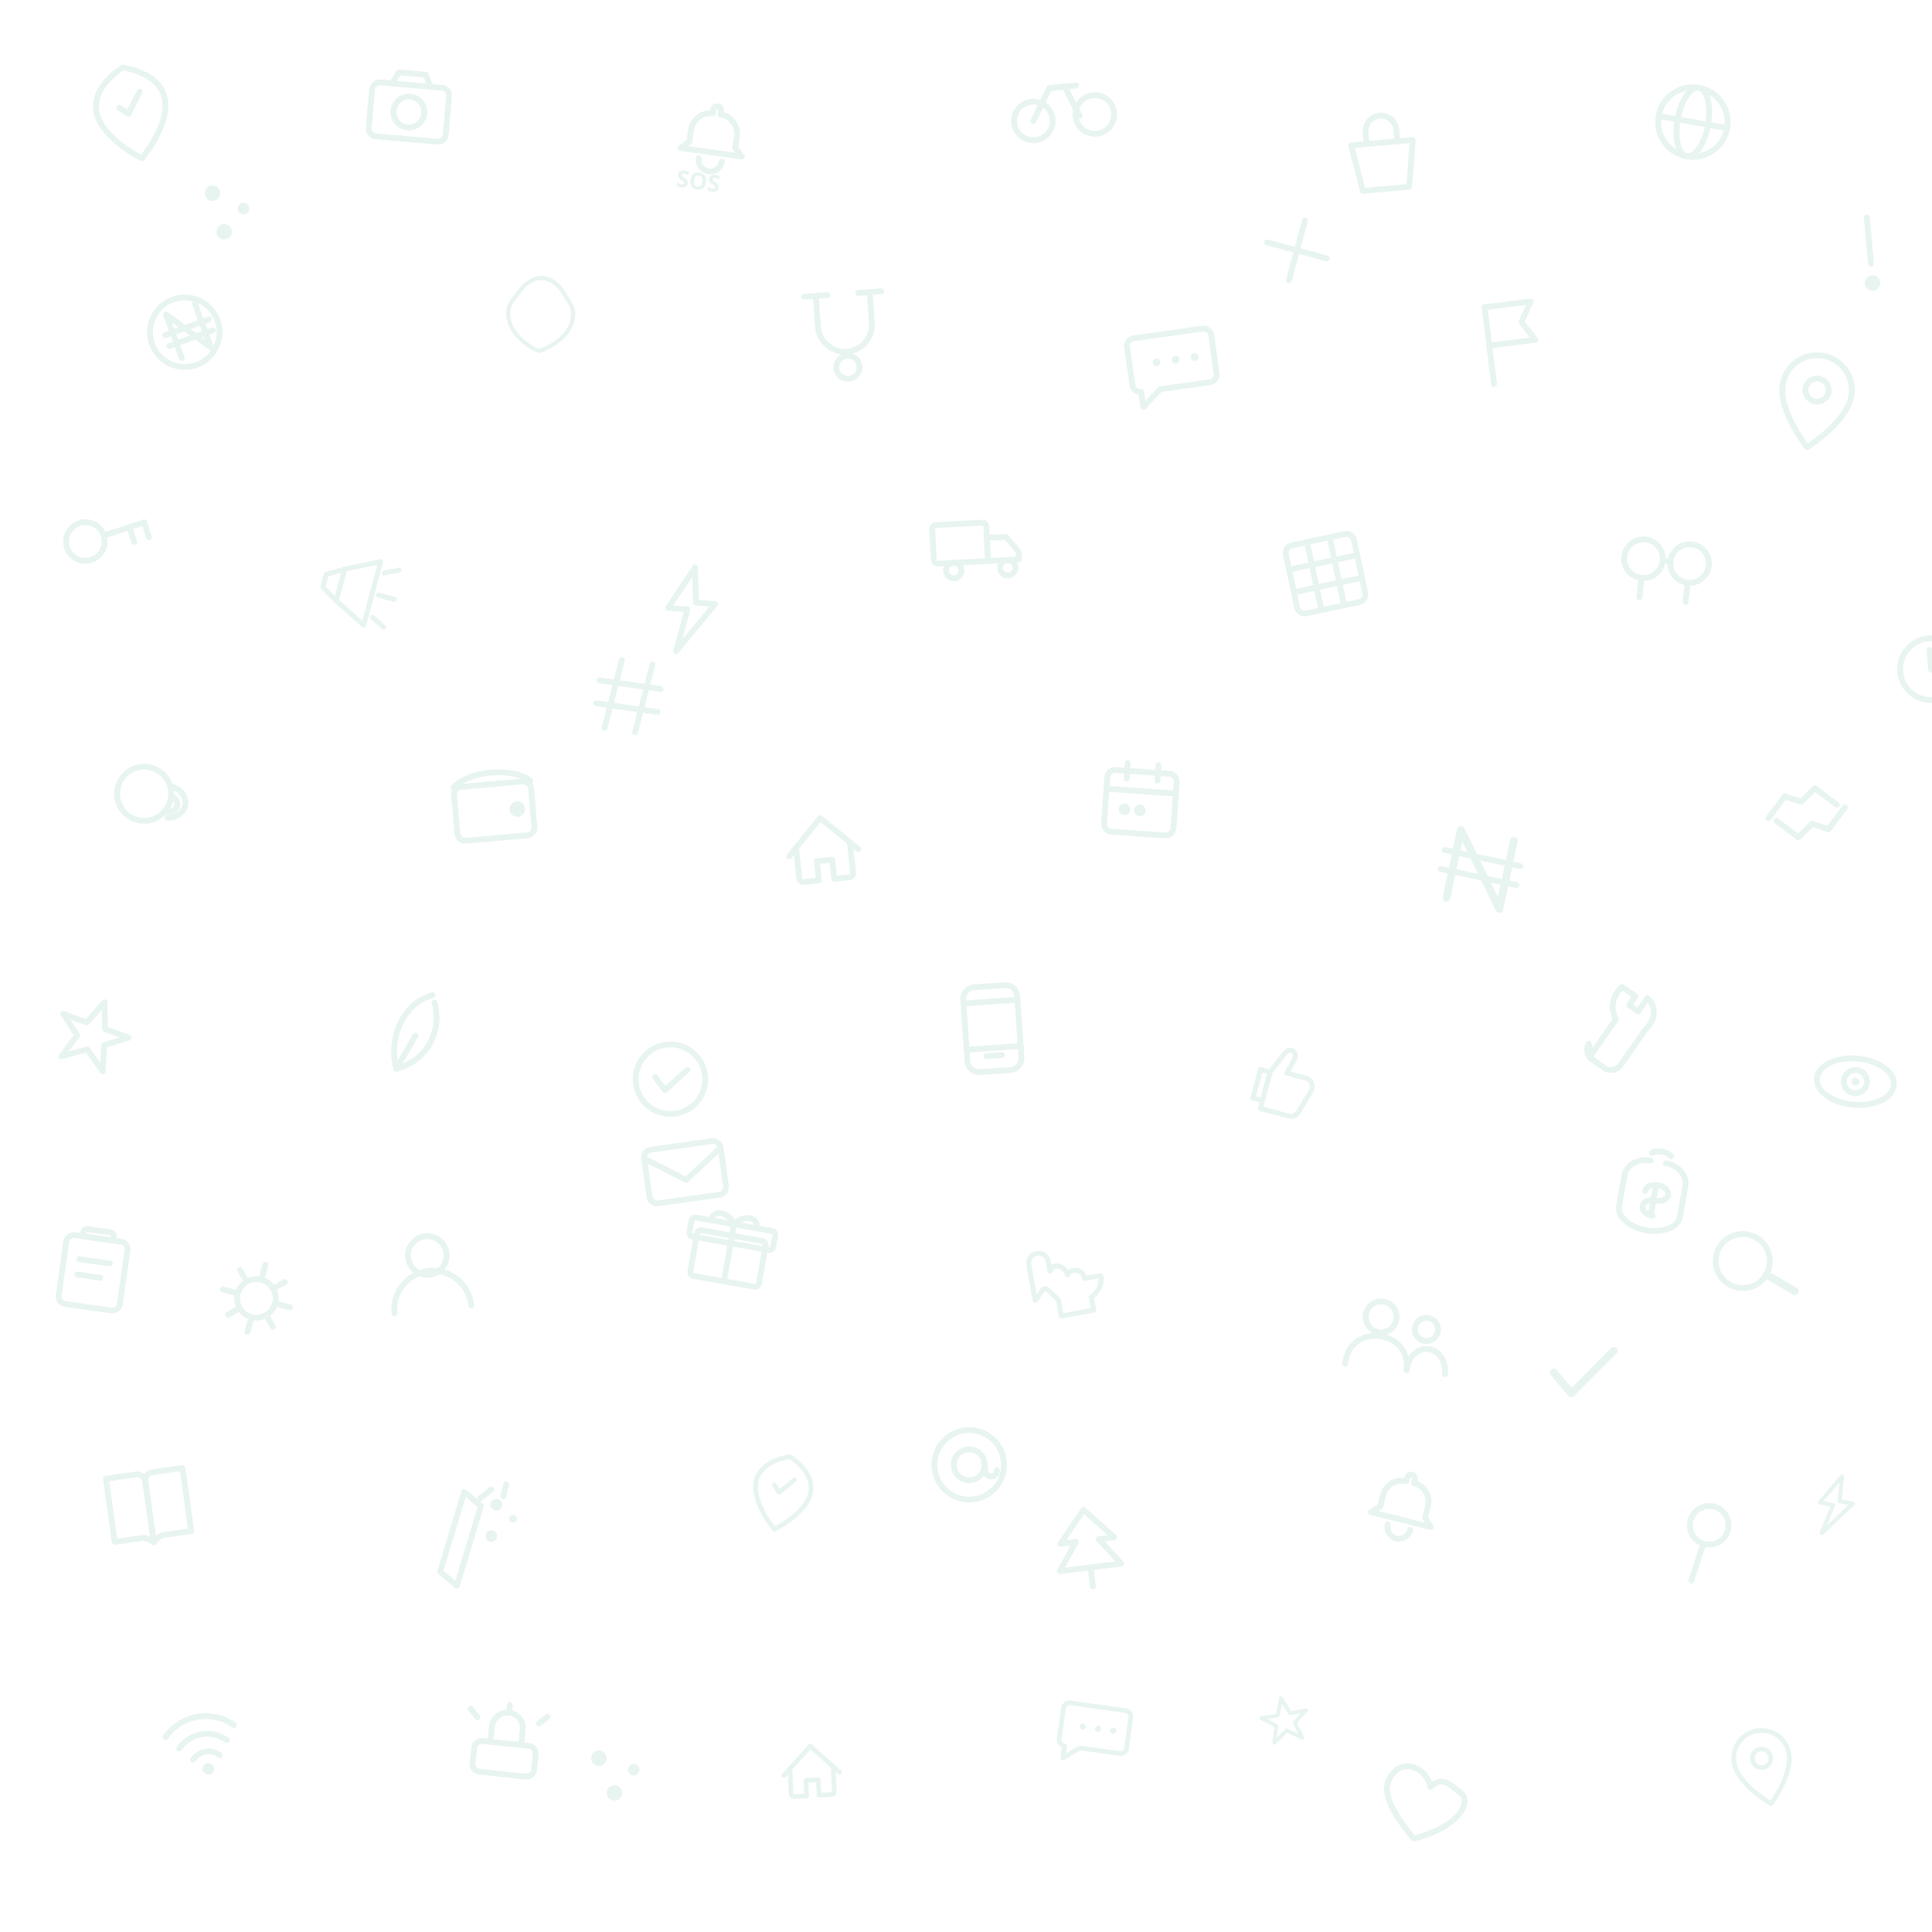
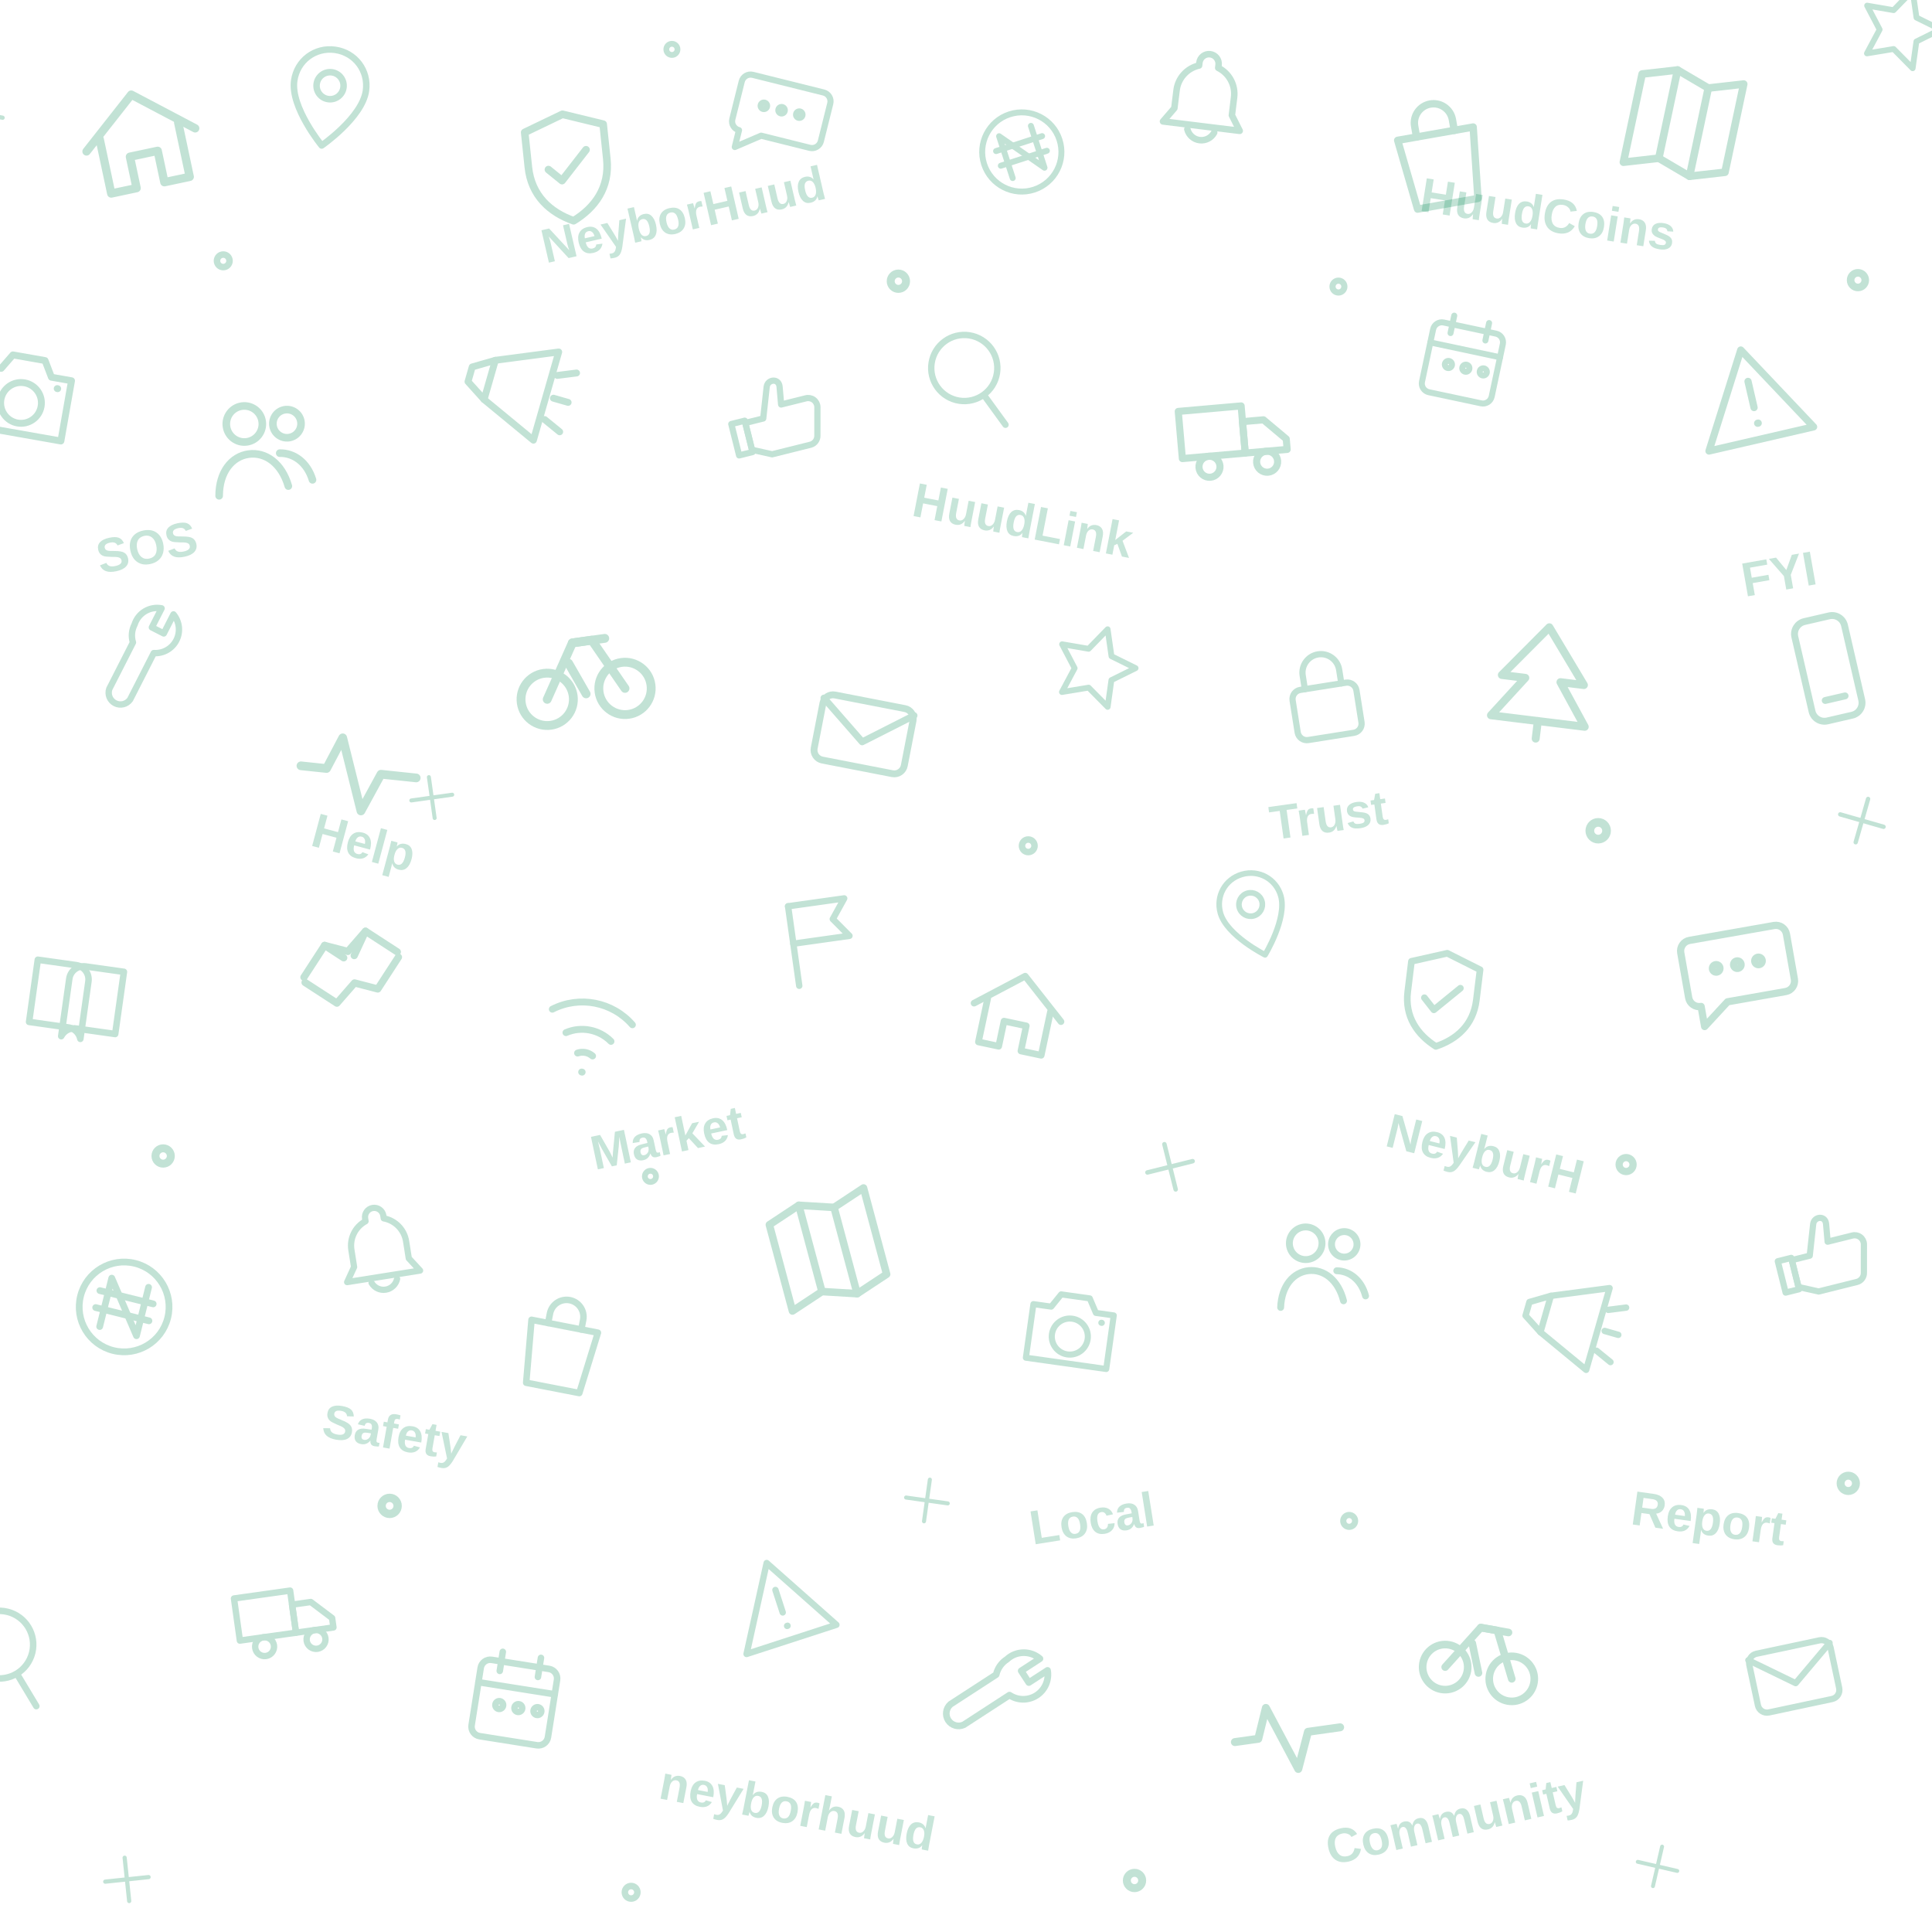
- <svg xmlns="http://www.w3.org/2000/svg" width="500" height="500" viewBox="0 0 500 500">
-   <g fill="none" stroke="#008751" stroke-width="1.5" stroke-linecap="round" stroke-linejoin="round" opacity="0.09">
-     <g transform="translate(20,20) rotate(-12)">
-       <path d="M12 0C12 0 3 3 3 10c0 7 9 14 9 14s9-7 9-14C21 3 12 0 12 0z" />
-       <path d="M9 10l2 2 4-5" />
-     </g>
-     <g transform="translate(95,15) rotate(5)">
-       <rect x="2" y="6" width="20" height="14" rx="2" />
-       <circle cx="12" cy="13" r="4" />
-       <path d="M7 6l1.5-3h7L17 6" />
-     </g>
-     <g transform="translate(175,25) rotate(8)">
-       <path d="M10 2a1 1 0 1 1 2 0v1a5 5 0 0 1 5 5v3l2 2H3l2-2V8a5 5 0 0 1 5-5V2z" />
-       <path d="M8 15a3 3 0 0 0 6 0" />
-       <text x="3" y="23" font-size="6" fill="#008751" stroke="none" font-weight="bold" font-family="sans-serif">SOS</text>
-     </g>
-     <g transform="translate(260,18) rotate(-6)">
-       <circle cx="6" cy="14" r="5" />
-       <circle cx="22" cy="14" r="5" />
-       <path d="M6 14l5-8h4l3 8" />
-       <line x1="11" y1="6" x2="18" y2="6" />
-     </g>
-     <g transform="translate(345,30) rotate(-5)">
-       <path d="M4 8h16l-2 12H6L4 8z" />
-       <path d="M8 8V5a4 4 0 0 1 8 0v3" />
-     </g>
-     <g transform="translate(430,20) rotate(10)">
-       <circle cx="10" cy="10" r="9" />
-       <ellipse cx="10" cy="10" rx="4" ry="9" />
-       <line x1="1" y1="10" x2="19" y2="10" />
-     </g>
-     <g transform="translate(35,80) rotate(-20)">
-       <circle cx="10" cy="10" r="9" />
-       <path d="M7 16V4l8 12V4" stroke-width="1.5" />
-       <line x1="5" y1="9" x2="17" y2="9" />
-       <line x1="5" y1="12" x2="17" y2="12" />
-     </g>
-     <g transform="translate(130,70) rotate(3) scale(0.7)">
-       <path d="M15 2c3 0 6 2 8 5s4 5 4 8c0 4-2 7-4 9s-5 4-8 5c-3-1-6-3-8-5s-4-5-4-9c0-3 2-5 4-8s5-5 8-5z" />
-     </g>
-     <g transform="translate(205,75) rotate(-4)">
-       <path d="M6 2v8c0 4 3.5 7 7 7s7-3 7-7V2" />
-       <circle cx="13" cy="21" r="3" />
-       <line x1="3" y1="2" x2="9" y2="2" />
-       <line x1="17" y1="2" x2="23" y2="2" />
-     </g>
-     <g transform="translate(290,85) rotate(-8)">
-       <path d="M3 3h18a2 2 0 0 1 2 2v10a2 2 0 0 1-2 2H8l-5 4v-4a2 2 0 0 1-2-2V5a2 2 0 0 1 2-2z" />
-       <circle cx="8" cy="10" r="1" fill="#008751" stroke="none" />
-       <circle cx="13" cy="10" r="1" fill="#008751" stroke="none" />
-       <circle cx="18" cy="10" r="1" fill="#008751" stroke="none" />
-     </g>
-     <g transform="translate(380,78) rotate(-7)">
-       <line x1="4" y1="2" x2="4" y2="22" />
-       <path d="M4 2h12l-3 5 3 5H4" />
-     </g>
-     <g transform="translate(460,90) rotate(10)">
-       <path d="M12 0C7 0 3 4 3 9c0 7 9 15 9 15s9-8 9-15c0-5-4-9-9-9z" />
-       <circle cx="12" cy="9" r="3" />
-     </g>
-     <g transform="translate(12,135) rotate(-18)">
-       <circle cx="8" cy="8" r="5" />
-       <line x1="13" y1="8" x2="24" y2="8" />
-       <line x1="20" y1="8" x2="20" y2="12" />
-       <line x1="24" y1="8" x2="24" y2="12" />
-     </g>
-     <g transform="translate(85,140) rotate(15) scale(0.85)">
-       <path d="M2 10l5-3v10l-5-3V10z" />
-       <path d="M7 7l10-5v20L7 17" />
-       <line x1="19" y1="5" x2="23" y2="3" />
-       <line x1="19" y1="12" x2="24" y2="12" />
-       <line x1="19" y1="19" x2="23" y2="21" />
-     </g>
-     <g transform="translate(170,145) rotate(5)">
-       <path d="M10 1L4 12h5l-2 11 9-13h-5z" />
-     </g>
-     <g transform="translate(240,132) rotate(-3)">
-       <rect x="1" y="4" width="14" height="10" rx="1" />
-       <path d="M15 8h5l3 4v2h-8z" />
-       <circle cx="6" cy="16" r="2" />
-       <circle cx="20" cy="16" r="2" />
-     </g>
-     <g transform="translate(330,140) rotate(-12)">
-       <rect x="2" y="2" width="18" height="18" rx="2" />
-       <line x1="8" y1="2" x2="8" y2="20" />
-       <line x1="14" y1="2" x2="14" y2="20" />
-       <line x1="2" y1="8" x2="20" y2="8" />
-       <line x1="2" y1="14" x2="20" y2="14" />
-     </g>
-     <g transform="translate(420,138) rotate(6)">
-       <circle cx="6" cy="6" r="5" />
-       <circle cx="18" cy="6" r="5" />
-       <line x1="11" y1="6" x2="13" y2="6" />
-       <line x1="6" y1="11" x2="6" y2="16" />
-       <line x1="18" y1="11" x2="18" y2="16" />
-     </g>
-     <g transform="translate(30,195) rotate(10)">
-       <circle cx="9" cy="9" r="7" />
-       <path d="M16 6c2 0 4 2 4 4s-2 4-4 4" />
-       <path d="M16 8.5c1 0 2 1 2 2s-1 2-2 2" />
-     </g>
-     <g transform="translate(115,200) rotate(-5)">
-       <rect x="2" y="4" width="20" height="14" rx="2" />
-       <path d="M2 4c0 0 3-3 10-3s10 3 10 3" />
-       <circle cx="18" cy="11" r="2" fill="#008751" stroke="none" />
-     </g>
-     <g transform="translate(200,210) rotate(-6)">
-       <path d="M3 12l9-9 9 9" />
-       <path d="M5 10v8a1 1 0 0 0 1 1h4v-5h4v5h4a1 1 0 0 0 1-1v-8" />
-     </g>
-     <g transform="translate(285,195) rotate(4)">
-       <rect x="2" y="4" width="18" height="16" rx="2" />
-       <line x1="2" y1="9" x2="20" y2="9" />
-       <line x1="7" y1="2" x2="7" y2="6" />
-       <line x1="15" y1="2" x2="15" y2="6" />
-       <circle cx="7" cy="14" r="1.5" fill="#008751" stroke="none" />
-       <circle cx="11" cy="14" r="1.5" fill="#008751" stroke="none" />
-     </g>
-     <g transform="translate(375,210) rotate(12)">
-       <path d="M4 22V4l14 18V4" stroke-width="2" />
-       <line x1="1" y1="10" x2="21" y2="10" />
-       <line x1="1" y1="15" x2="21" y2="15" />
-     </g>
-     <g transform="translate(455,200) rotate(-8)">
-       <path d="M1 12l5-5 4 2 4-3 5 5" />
-       <path d="M21 12l-5 5-4-2-4 3-5-5" />
-     </g>
-     <g transform="translate(18,255) rotate(20)">
-       <path d="M10 1l2.5 6.5H19l-5.3 4 2 6.5L10 14l-5.7 4 2-6.5L1 7.5h6.5z" />
-     </g>
-     <g transform="translate(95,260) rotate(-15)">
-       <path d="M17 2C9 2 3 10 3 18" />
-       <path d="M3 18c8 0 14-6 14-14" />
-       <line x1="3" y1="18" x2="10" y2="11" />
-     </g>
-     <g transform="translate(165,268) rotate(8)">
-       <circle cx="10" cy="10" r="9" />
-       <path d="M6 10l3 3 5-6" />
-     </g>
-     <g transform="translate(245,255) rotate(-4)">
-       <rect x="4" y="1" width="14" height="22" rx="3" />
-       <line x1="9" y1="19" x2="13" y2="19" />
-       <line x1="4" y1="5" x2="18" y2="5" />
-       <line x1="4" y1="17" x2="18" y2="17" />
-     </g>
-     <g transform="translate(325,265) rotate(15) scale(0.85)">
-       <path d="M5 13h3v9H5z" />
-       <path d="M8 13l3-7c1-2 4-1 3 2l-1 4h6c2 0 3 2 2.5 3.5l-2 7c-.3 1-1.2 2-2.5 2H8V13z" />
-     </g>
-     <g transform="translate(405,258) rotate(-10)">
-       <path d="M4 16l8-8c-1-3 0-6 3-8l3 3-2 2 2 2 3-3c2 3 1 6-2 8L11 20c-1 1-3 1-4 0l-3-3c-1-1-1-3 0-4z" />
-     </g>
-     <g transform="translate(470,270) rotate(5)">
-       <ellipse cx="11" cy="9" rx="10" ry="6" />
-       <circle cx="11" cy="9" r="3" />
-       <circle cx="11" cy="9" r="1" fill="#008751" stroke="none" />
-     </g>
-     <g transform="translate(15,315) rotate(8)">
-       <rect x="3" y="4" width="16" height="18" rx="2" />
-       <path d="M8 2h6a1 1 0 0 1 1 1v1H7V3a1 1 0 0 1 1-1z" />
-       <line x1="7" y1="10" x2="15" y2="10" />
-       <line x1="7" y1="14" x2="13" y2="14" />
-     </g>
-     <g transform="translate(100,320) rotate(-6)">
-       <circle cx="10" cy="6" r="5" />
-       <path d="M0 20c0-5.5 4.5-10 10-10s10 4.5 10 10" />
-     </g>
-     <g transform="translate(180,310) rotate(10)">
-       <rect x="2" y="8" width="18" height="12" rx="1" />
-       <rect x="0" y="5" width="22" height="5" rx="1" />
-       <line x1="11" y1="5" x2="11" y2="20" />
-       <path d="M11 5c-2-3-6-3-6 0" />
-       <path d="M11 5c2-3 6-3 6 0" />
-     </g>
-     <g transform="translate(265,325) rotate(-10) scale(0.85)">
-       <path d="M17 10c0-2-1.5-3-3-3s-2 1-2 1s0-2-2-3-3 1-3 1V3c0-1.5-1-3-3-3S1 1.5 1 3v11l3-3h1l3 4v5h10v-4c2-1 4-3 4-6z" />
-     </g>
-     <g transform="translate(350,335) rotate(6)">
-       <circle cx="8" cy="5" r="4" />
-       <path d="M0 18c0-5 3.5-8 8-8s8 3 8 8" />
-       <circle cx="20" cy="7" r="3" />
-       <path d="M16 18c0-3 2-6 5-6s5 3 5 6" />
-     </g>
-     <g transform="translate(440,320) rotate(-15)">
-       <circle cx="9" cy="9" r="7" />
-       <line x1="14" y1="14" x2="20" y2="20" stroke-width="2" />
-     </g>
-     <g transform="translate(25,380) rotate(-8)">
-       <path d="M2 3h8c1 0 2 1 2 2v16c-1-1-2-1.5-3-1.5H2V3z" />
-       <path d="M22 3h-8c-1 0-2 1-2 2v16c1-1 2-1.5 3-1.5H22V3z" />
-     </g>
-     <g transform="translate(110,385) rotate(-5)">
-       <path d="M2 22L10 2l4 4-8 20z" />
-       <circle cx="18" cy="6" r="1.5" fill="#008751" stroke="none" />
-       <circle cx="22" cy="10" r="1" fill="#008751" stroke="none" />
-       <circle cx="16" cy="14" r="1.5" fill="#008751" stroke="none" />
-       <line x1="14" y1="4" x2="17" y2="2" />
-       <line x1="20" y1="4" x2="21" y2="1" />
-     </g>
-     <g transform="translate(195,375) rotate(12) scale(0.8)">
-       <path d="M12 0C12 0 3 3 3 10c0 7 9 14 9 14s9-7 9-14C21 3 12 0 12 0z" />
-       <path d="M9 10l2 2 4-5" />
-     </g>
-     <g transform="translate(270,388) rotate(-7)">
-       <path d="M10 4l-7 8h4l-5 7h16l-5-7h4z" />
-       <line x1="10" y1="19" x2="10" y2="24" />
-     </g>
-     <g transform="translate(355,378) rotate(14)">
-       <path d="M10 2a1 1 0 1 1 2 0v1a5 5 0 0 1 5 5v3l2 2H3l2-2V8a5 5 0 0 1 5-5V2z" />
-       <path d="M8 15a3 3 0 0 0 6 0" />
-     </g>
-     <g transform="translate(435,385) rotate(18)">
-       <circle cx="10" cy="7" r="5" />
-       <line x1="10" y1="12" x2="10" y2="22" />
-     </g>
-     <g transform="translate(40,445) rotate(-10)">
-       <path d="M2 5c5-5 13-5 18 0" />
-       <path d="M5 8.5c3.5-3.5 9-3.5 12.5 0" />
-       <path d="M8 12c2-2 5-2 7 0" />
-       <circle cx="11.5" cy="15" r="1.5" fill="#008751" stroke="none" />
-     </g>
-     <g transform="translate(120,440) rotate(6)">
-       <rect x="4" y="10" width="16" height="8" rx="2" />
-       <path d="M8 10V6a4 4 0 0 1 8 0v4" />
-       <line x1="12" y1="2" x2="12" y2="0" />
-       <line x1="4" y1="4" x2="2" y2="2" />
-       <line x1="20" y1="4" x2="22" y2="2" />
-     </g>
-     <g transform="translate(200,450) rotate(-3) scale(0.8)">
-       <path d="M3 12l9-9 9 9" />
-       <path d="M5 10v8a1 1 0 0 0 1 1h4v-5h4v5h4a1 1 0 0 0 1-1v-8" />
-     </g>
-     <g transform="translate(275,438) rotate(8) scale(0.8)">
-       <path d="M3 3h18a2 2 0 0 1 2 2v10a2 2 0 0 1-2 2H8l-5 4v-4a2 2 0 0 1-2-2V5a2 2 0 0 1 2-2z" />
-       <circle cx="8" cy="10" r="1" fill="#008751" stroke="none" />
-       <circle cx="13" cy="10" r="1" fill="#008751" stroke="none" />
-       <circle cx="18" cy="10" r="1" fill="#008751" stroke="none" />
-     </g>
-     <g transform="translate(360,455) rotate(18)">
-       <path d="M12 4C10 0 4-1 2 3s-1 8 10 15C23 11 23 4 20 3s-6-3-8 1z" />
-     </g>
-     <g transform="translate(445,450) rotate(-12) scale(0.8)">
-       <path d="M12 0C7 0 3 4 3 9c0 7 9 15 9 15s9-8 9-15c0-5-4-9-9-9z" />
-       <circle cx="12" cy="9" r="3" />
-     </g>
-     <g transform="translate(55,50)">
-       <circle cx="0" cy="0" r="2" fill="#008751" stroke="none" />
-       <circle cx="8" cy="4" r="1.5" fill="#008751" stroke="none" />
-       <circle cx="3" cy="10" r="2" fill="#008751" stroke="none" />
-     </g>
-     <g transform="translate(330,55) rotate(15)">
-       <line x1="8" y1="0" x2="8" y2="16" />
-       <line x1="0" y1="8" x2="16" y2="8" />
-     </g>
-     <g transform="translate(475,55) rotate(-5)">
-       <line x1="8" y1="2" x2="8" y2="14" />
-       <circle cx="8" cy="19" r="2" fill="#008751" stroke="none" />
-     </g>
-     <g transform="translate(155,170) rotate(8)">
-       <line x1="6" y1="0" x2="4" y2="18" />
-       <line x1="14" y1="0" x2="12" y2="18" />
-       <line x1="1" y1="6" x2="17" y2="6" />
-       <line x1="1" y1="12" x2="17" y2="12" />
-     </g>
-     <g transform="translate(490,165) rotate(-5)">
-       <circle cx="9" cy="9" r="8" />
-       <line x1="9" y1="4" x2="9" y2="9" />
-       <line x1="9" y1="9" x2="13" y2="12" />
-     </g>
-     <g transform="translate(165,295) rotate(-8)">
-       <rect x="1" y="3" width="20" height="14" rx="2" />
-       <path d="M1 5l10 7 10-7" />
-     </g>
-     <g transform="translate(420,295) rotate(10)">
-       <path d="M8 4c-3 0-6 2-6 5v8c0 3 4 5 8 5s8-2 8-5V9c0-3-3-5-6-5" />
-       <path d="M8 2c1-1 4-1 5 0" />
-       <line x1="10.5" y1="10" x2="10.5" y2="18" />
-       <path d="M8 12c0-1 1-2 3-2s3 1 3 2-1 2-3 2-3 1-3 2 1 2 3 2" />
-     </g>
-     <g transform="translate(60,325) rotate(15)">
-       <circle cx="9" cy="9" r="5" />
-       <line x1="9" y1="0" x2="9" y2="3" />
-       <line x1="9" y1="15" x2="9" y2="18" />
-       <line x1="0" y1="9" x2="3" y2="9" />
-       <line x1="15" y1="9" x2="18" y2="9" />
-       <line x1="3" y1="3" x2="5" y2="5" />
-       <line x1="13" y1="13" x2="15" y2="15" />
-       <line x1="15" y1="3" x2="13" y2="5" />
-       <line x1="5" y1="13" x2="3" y2="15" />
-     </g>
-     <g transform="translate(240,370) rotate(-5)">
-       <circle cx="10" cy="10" r="9" />
-       <circle cx="10" cy="10" r="4" />
-       <path d="M14 10v2c0 2 3 2 3 0" />
-     </g>
-     <g transform="translate(470,380) rotate(12) scale(0.7)">
-       <path d="M10 1L4 12h5l-2 11 9-13h-5z" />
-     </g>
-     <g transform="translate(155,455)">
-       <circle cx="0" cy="0" r="2" fill="#008751" stroke="none" />
-       <circle cx="9" cy="3" r="1.5" fill="#008751" stroke="none" />
-       <circle cx="4" cy="9" r="2" fill="#008751" stroke="none" />
-     </g>
-     <g transform="translate(325,440) rotate(-10) scale(0.65)">
-       <path d="M10 1l2.5 6.5H19l-5.3 4 2 6.5L10 14l-5.7 4 2-6.5L1 7.5h6.5z" />
-     </g>
-     <g transform="translate(400,345) rotate(5)">
-       <path d="M3 10l5 5 10-12" stroke-width="2" />
-     </g>
+ <svg xmlns="http://www.w3.org/2000/svg" width="360" height="360" viewBox="0 0 360 360">
+   <g fill="none" stroke="#008751" stroke-width="1.35" stroke-linecap="round" stroke-linejoin="round" opacity="0.24">
+     <g transform="translate(10 16) rotate(-12) scale(1.15)">
+       <path d="M3 11.5 12 4l9 7.5" />
+       <path d="M5.5 10v9h4.2v-5.2h4.6V19h4.2v-9" />
+     </g>
+     <g transform="translate(52 6) rotate(8) scale(.9)">
+       <path d="M12 2C7.8 2 4.5 5.3 4.5 9.5 4.5 15.1 12 22 12 22s7.5-6.9 7.5-12.5C19.5 5.3 16.2 2 12 2z" />
+       <circle cx="12" cy="9.5" r="2.8" />
+     </g>
+     <g transform="translate(92 20) rotate(-6) scale(1.05)">
+       <path d="M12 2.5 19 5v6.2c0 5.1-3 8.4-7 10.3-4-1.9-7-5.2-7-10.3V5l7-2.5z" />
+       <path d="m8.5 12 2.2 2.2 4.8-5" />
+     </g>
+     <g transform="translate(138 9) rotate(14) scale(.85)">
+       <path d="M4 5h16a2 2 0 0 1 2 2v8.5a2 2 0 0 1-2 2H9l-5 3.8v-3.8a2 2 0 0 1-2-2V7a2 2 0 0 1 2-2z" />
+       <circle cx="8" cy="11" r=".7" />
+       <circle cx="12" cy="11" r=".7" />
+       <circle cx="16" cy="11" r=".7" />
+     </g>
+     <g transform="translate(178 22) rotate(-18) scale(.82)">
+       <circle cx="12" cy="12" r="9" />
+       <path d="M8.2 17V7l7.6 10V7" />
+       <path d="M6.5 10h11" />
+       <path d="M6.5 13.5h11" />
+     </g>
+     <g transform="translate(215 7) rotate(7) scale(.9)">
+       <path d="M10 4a2 2 0 0 1 4 0v.6a6 6 0 0 1 4 5.7V14l2 3H4l2-3v-3.7a6 6 0 0 1 4-5.7V4z" />
+       <path d="M9.2 18a3 3 0 0 0 5.6 0" />
+     </g>
+     <g transform="translate(254 19) rotate(-10) scale(1.02)">
+       <path d="M5 8h14l-1.4 13H6.4L5 8z" />
+       <path d="M8.5 8V6a3.5 3.5 0 0 1 7 0v2" />
+     </g>
+     <g transform="translate(304 8) rotate(12) scale(1.05)">
+       <path d="M3 5 9 3l6 2 6-2v16l-6 2-6-2-6 2V5z" />
+       <path d="M9 3v16" />
+       <path d="M15 5v16" />
+     </g>
+     <g transform="translate(-5 60) rotate(10) scale(.95)">
+       <path d="M3 8h4l1.8-3h6.4L17 8h4v12H3z" />
+       <circle cx="12" cy="14" r="4" />
+       <path d="M18.5 10h.1" />
+     </g>
+     <g transform="translate(35 72) rotate(-8) scale(1.05)">
+       <circle cx="9" cy="8" r="3.2" />
+       <circle cx="16.5" cy="9" r="2.5" />
+       <path d="M2.8 20c.6-4.2 3.2-6.6 6.2-6.6s5.6 2.4 6.2 6.6" />
+       <path d="M14.5 14c2.5.3 4.6 2.3 5.1 5.5" />
+     </g>
+     <g transform="translate(88 58) rotate(16) scale(.95)">
+       <path d="M3 10.5 7 8v8l-4-2.5v-3z" />
+       <path d="M7 8 18.5 3v18L7 16" />
+       <path d="M19.5 7.5 23 6" />
+       <path d="M20 12h3" />
+       <path d="M19.5 16.5 23 18" />
+     </g>
+     <g transform="translate(132 69) rotate(-14) scale(.86)">
+       <path d="M5 13h4l2.4-6.5c.6-1.5 3-1.2 2.7.7L13.5 11H19a2 2 0 0 1 2 2.4l-1.5 6A2 2 0 0 1 17.6 21H9l-4-2v-6z" />
+       <path d="M2 12.5h3v7H2z" />
+     </g>
+     <g transform="translate(172 58) rotate(9) scale(.88)">
+       <circle cx="10.5" cy="10.5" r="7" />
+       <path d="m16 16 5 5" />
+     </g>
+     <g transform="translate(217 70) rotate(-5) scale(.98)">
+       <path d="M2 7h12v9H2z" />
+       <path d="M14 10h4l4 4v2h-8z" />
+       <circle cx="7" cy="18" r="2" />
+       <circle cx="18" cy="18" r="2" />
+     </g>
+     <g transform="translate(265 55) rotate(12) scale(.83)">
+       <rect x="4" y="5" width="16" height="16" rx="2" />
+       <path d="M4 10h16" />
+       <path d="M8 3v4" />
+       <path d="M16 3v4" />
+       <circle cx="9" cy="14" r=".8" />
+       <circle cx="13" cy="14" r=".8" />
+       <circle cx="17" cy="14" r=".8" />
+     </g>
+     <g transform="translate(312 65) rotate(-13) scale(1)">
+       <path d="M12 3 22 20H2L12 3z" />
+       <path d="M12 9v5" />
+       <path d="M12 17h.1" />
+     </g>
+     <g transform="translate(12 116) rotate(-18) scale(.88)">
+       <path d="M14 5a5 5 0 0 1 6.5-1.5l-3.2 3.2 2 2L22.5 5.5A5 5 0 0 1 16 12L8.2 19.8a2.5 2.5 0 0 1-3.5-3.5L12.5 8.5A5 5 0 0 1 14 5z" />
+     </g>
+     <g transform="translate(54 128) rotate(6) scale(1.2)">
+       <path d="M3 12h4l2-5 4 11 2.5-6H21" />
+     </g>
+     <g transform="translate(92 112) rotate(-8) scale(1.22)">
+       <circle cx="6" cy="16" r="4" />
+       <circle cx="18" cy="16" r="4" />
+       <path d="m6 16 5-8h3l4 8" />
+       <path d="M11 8h5" />
+       <path d="m12 16-2-5" />
+     </g>
+     <g transform="translate(152 123) rotate(11) scale(.95)">
+       <rect x="3" y="6" width="18" height="13" rx="2" />
+       <path d="m3 7 9 7 9-7" />
+     </g>
+     <g transform="translate(198 112) rotate(18) scale(.8)">
+       <path d="m12 3 2.8 5.7 6.2.9-4.5 4.4 1.1 6.2L12 17.3l-5.6 2.9 1.1-6.2L3 9.6l6.2-.9L12 3z" />
+     </g>
+     <g transform="translate(235 121) rotate(-9) scale(.86)">
+       <rect x="5" y="10" width="14" height="11" rx="2" />
+       <path d="M8 10V7a4 4 0 0 1 8 0v3" />
+     </g>
+     <g transform="translate(276 112) rotate(7) scale(1.1)">
+       <path d="M12 3 5 12h4l-5 7h16l-5-7h4L12 3z" />
+       <path d="M12 19v3" />
+     </g>
+     <g transform="translate(327 116) rotate(-13) scale(.95)">
+       <rect x="7" y="2" width="10" height="20" rx="2.5" />
+       <path d="M10 18h4" />
+     </g>
+     <g transform="translate(5 174) rotate(8) scale(.9)">
+       <path d="M3 5h8a3 3 0 0 1 3 3v12a3 3 0 0 0-3-2H3V5z" />
+       <path d="M21 5h-8a3 3 0 0 0-3 3v12a3 3 0 0 1 3-2h8V5z" />
+     </g>
+     <g transform="translate(51 170) rotate(-12) scale(1)">
+       <path d="M3 13 8 8l4 2 4-3 5 5" />
+       <path d="m21 13-5 5-4-2-4 3-5-5" />
+       <path d="m8 8 3 3" />
+       <path d="m16 7-3 4" />
+     </g>
+     <g transform="translate(101 178) rotate(11) scale(.95)">
+       <path d="M4 10a13 13 0 0 1 16 0" />
+       <path d="M7.5 14a8 8 0 0 1 9 0" />
+       <path d="M10.5 17.5a3 3 0 0 1 3 0" />
+       <path d="M12 21h.1" />
+     </g>
+     <g transform="translate(142 166) rotate(-8) scale(.88)">
+       <path d="M5 21V4" />
+       <path d="M5 4h12l-3 4 3 4H5" />
+     </g>
+     <g transform="translate(181 176) rotate(12) scale(.92)">
+       <path d="M3 11.5 12 4l9 7.5" />
+       <path d="M5.5 10v9h4.2v-5.2h4.6V19h4.2v-9" />
+     </g>
+     <g transform="translate(222 164) rotate(-16) scale(.78)">
+       <path d="M12 2C7.8 2 4.5 5.3 4.5 9.5 4.5 15.1 12 22 12 22s7.5-6.9 7.5-12.5C19.5 5.3 16.2 2 12 2z" />
+       <circle cx="12" cy="9.5" r="2.8" />
+     </g>
+     <g transform="translate(259 174) rotate(7) scale(.92)">
+       <path d="M12 2.5 19 5v6.2c0 5.1-3 8.4-7 10.3-4-1.9-7-5.2-7-10.3V5l7-2.5z" />
+       <path d="m8.5 12 2.2 2.2 4.8-5" />
+     </g>
+     <g transform="translate(310 171) rotate(-10) scale(1)">
+       <path d="M4 5h16a2 2 0 0 1 2 2v8.5a2 2 0 0 1-2 2H9l-5 3.8v-3.8a2 2 0 0 1-2-2V7a2 2 0 0 1 2-2z" />
+       <circle cx="8" cy="11" r=".7" />
+       <circle cx="12" cy="11" r=".7" />
+       <circle cx="16" cy="11" r=".7" />
+     </g>
+     <g transform="translate(15 230) rotate(14) scale(.93)">
+       <circle cx="12" cy="12" r="9" />
+       <path d="M8.2 17V7l7.6 10V7" />
+       <path d="M6.5 10h11" />
+       <path d="M6.5 13.5h11" />
+     </g>
+     <g transform="translate(59 225) rotate(-9) scale(.86)">
+       <path d="M10 4a2 2 0 0 1 4 0v.6a6 6 0 0 1 4 5.7V14l2 3H4l2-3v-3.7a6 6 0 0 1 4-5.7V4z" />
+       <path d="M9.2 18a3 3 0 0 0 5.6 0" />
+     </g>
+     <g transform="translate(96 238) rotate(11) scale(.9)">
+       <path d="M5 8h14l-1.4 13H6.4L5 8z" />
+       <path d="M8.5 8V6a3.5 3.5 0 0 1 7 0v2" />
+     </g>
+     <g transform="translate(139 224) rotate(-15) scale(1.04)">
+       <path d="M3 5 9 3l6 2 6-2v16l-6 2-6-2-6 2V5z" />
+       <path d="M9 3v16" />
+       <path d="M15 5v16" />
+     </g>
+     <g transform="translate(191 236) rotate(8) scale(.84)">
+       <path d="M3 8h4l1.8-3h6.4L17 8h4v12H3z" />
+       <circle cx="12" cy="14" r="4" />
+       <path d="M18.5 10h.1" />
+     </g>
+     <g transform="translate(234 225) rotate(-6) scale(.95)">
+       <circle cx="9" cy="8" r="3.2" />
+       <circle cx="16.5" cy="9" r="2.5" />
+       <path d="M2.8 20c.6-4.2 3.2-6.6 6.2-6.6s5.6 2.4 6.2 6.6" />
+       <path d="M14.5 14c2.5.3 4.6 2.3 5.1 5.5" />
+     </g>
+     <g transform="translate(285 233) rotate(16) scale(.88)">
+       <path d="M3 10.5 7 8v8l-4-2.5v-3z" />
+       <path d="M7 8 18.5 3v18L7 16" />
+       <path d="M19.5 7.5 23 6" />
+       <path d="M20 12h3" />
+       <path d="M19.5 16.5 23 18" />
+     </g>
+     <g transform="translate(327 225) rotate(-14) scale(.86)">
+       <path d="M5 13h4l2.4-6.5c.6-1.5 3-1.2 2.7.7L13.5 11H19a2 2 0 0 1 2 2.4l-1.5 6A2 2 0 0 1 17.6 21H9l-4-2v-6z" />
+       <path d="M2 12.5h3v7H2z" />
+     </g>
+     <g transform="translate(-7 295) rotate(14) scale(.9)">
+       <circle cx="10.5" cy="10.5" r="7" />
+       <path d="m16 16 5 5" />
+     </g>
+     <g transform="translate(41 292) rotate(-8) scale(.88)">
+       <path d="M2 7h12v9H2z" />
+       <path d="M14 10h4l4 4v2h-8z" />
+       <circle cx="7" cy="18" r="2" />
+       <circle cx="18" cy="18" r="2" />
+     </g>
+     <g transform="translate(87 304) rotate(9) scale(.9)">
+       <rect x="4" y="5" width="16" height="16" rx="2" />
+       <path d="M4 10h16" />
+       <path d="M8 3v4" />
+       <path d="M16 3v4" />
+       <circle cx="9" cy="14" r=".8" />
+       <circle cx="13" cy="14" r=".8" />
+       <circle cx="17" cy="14" r=".8" />
+     </g>
+     <g transform="translate(132 292) rotate(-18) scale(.88)">
+       <path d="M12 3 22 20H2L12 3z" />
+       <path d="M12 9v5" />
+       <path d="M12 17h.1" />
+     </g>
+     <g transform="translate(176 302) rotate(12) scale(.92)">
+       <path d="M14 5a5 5 0 0 1 6.5-1.5l-3.2 3.2 2 2L22.5 5.5A5 5 0 0 1 16 12L8.2 19.8a2.5 2.5 0 0 1-3.5-3.5L12.5 8.5A5 5 0 0 1 14 5z" />
+     </g>
+     <g transform="translate(225 312) rotate(-8) scale(1.1)">
+       <path d="M3 12h4l2-5 4 11 2.5-6H21" />
+     </g>
+     <g transform="translate(266 293) rotate(10) scale(1.05)">
+       <circle cx="6" cy="16" r="4" />
+       <circle cx="18" cy="16" r="4" />
+       <path d="m6 16 5-8h3l4 8" />
+       <path d="M11 8h5" />
+       <path d="m12 16-2-5" />
+     </g>
+     <g transform="translate(322 304) rotate(-12) scale(.86)">
+       <rect x="3" y="6" width="18" height="13" rx="2" />
+       <path d="m3 7 9 7 9-7" />
+     </g>
+     <g transform="translate(348 -7) rotate(18) scale(.8)">
+       <path d="m12 3 2.8 5.7 6.2.9-4.5 4.4 1.1 6.2L12 17.3l-5.6 2.9 1.1-6.2L3 9.6l6.2-.9L12 3z" />
+     </g>
+     <g transform="translate(-9 13) rotate(11) scale(.58)">
+       <path d="M12 5v14" />
+       <path d="M5 12h14" />
+     </g>
+     <g transform="translate(38 45) scale(.9)">
+       <circle cx="4" cy="4" r="1.3" />
+     </g>
+     <g transform="translate(122 6) scale(.8)">
+       <circle cx="4" cy="4" r="1.3" />
+     </g>
+     <g transform="translate(163 48) scale(1.1)">
+       <circle cx="4" cy="4" r="1.3" />
+     </g>
+     <g transform="translate(246 50) scale(.85)">
+       <circle cx="4" cy="4" r="1.3" />
+     </g>
+     <g transform="translate(342 48) scale(1.05)">
+       <circle cx="4" cy="4" r="1.3" />
+     </g>
+     <g transform="translate(73 143) rotate(-8) scale(.55)">
+       <path d="M12 5v14" />
+       <path d="M5 12h14" />
+     </g>
+     <g transform="translate(188 154) scale(.9)">
+       <circle cx="4" cy="4" r="1.3" />
+     </g>
+     <g transform="translate(293 150) scale(1.2)">
+       <circle cx="4" cy="4" r="1.3" />
+     </g>
+     <g transform="translate(342 144) rotate(16) scale(.6)">
+       <path d="M12 5v14" />
+       <path d="M5 12h14" />
+     </g>
+     <g transform="translate(26 211) scale(1.1)">
+       <circle cx="4" cy="4" r="1.3" />
+     </g>
+     <g transform="translate(118 216) scale(.8)">
+       <circle cx="4" cy="4" r="1.3" />
+     </g>
+     <g transform="translate(209 212) rotate(-14) scale(.62)">
+       <path d="M12 5v14" />
+       <path d="M5 12h14" />
+     </g>
+     <g transform="translate(299 213) scale(1)">
+       <circle cx="4" cy="4" r="1.3" />
+     </g>
+     <g transform="translate(68 276) scale(1.15)">
+       <circle cx="4" cy="4" r="1.3" />
+     </g>
+     <g transform="translate(167 272) rotate(8) scale(.56)">
+       <path d="M12 5v14" />
+       <path d="M5 12h14" />
+     </g>
+     <g transform="translate(248 280) scale(.85)">
+       <circle cx="4" cy="4" r="1.3" />
+     </g>
+     <g transform="translate(340 272) scale(1.1)">
+       <circle cx="4" cy="4" r="1.3" />
+     </g>
+     <g transform="translate(16 344) rotate(-6) scale(.58)">
+       <path d="M12 5v14" />
+       <path d="M5 12h14" />
+     </g>
+     <g transform="translate(114 349) scale(.9)">
+       <circle cx="4" cy="4" r="1.3" />
+     </g>
+     <g transform="translate(207 346) scale(1.1)">
+       <circle cx="4" cy="4" r="1.3" />
+     </g>
+     <g transform="translate(304 340) rotate(13) scale(.54)">
+       <path d="M12 5v14" />
+       <path d="M5 12h14" />
+     </g>
+   </g>
+   <g fill="#008751" opacity="0.22" font-family="Plus Jakarta Sans, Arial, sans-serif" font-weight="800" font-size="9" text-anchor="middle">
+     <text x="128" y="43" transform="rotate(-13 128 43)">NeyborHuud</text>
+     <text x="288" y="43" transform="rotate(9 288 43)">HuudCoins</text>
+     <text x="28" y="105" transform="rotate(-12 28 105)">SOS</text>
+     <text x="190" y="100" transform="rotate(11 190 100)">HuudLink</text>
+     <text x="332" y="110" transform="rotate(-10 332 110)">FYI</text>
+     <text x="67" y="160" transform="rotate(15 67 160)">Help</text>
+     <text x="248" y="155" transform="rotate(-8 248 155)">Trust</text>
+     <text x="125" y="215" transform="rotate(-12 125 215)">Market</text>
+     <text x="276" y="218" transform="rotate(14 276 218)">NeyburH</text>
+     <text x="73" y="270" transform="rotate(10 73 270)">Safety</text>
+     <text x="204" y="286" transform="rotate(-9 204 286)">Local</text>
+     <text x="318" y="286" transform="rotate(8 318 286)">Report</text>
+     <text x="148" y="340" transform="rotate(11 148 340)">neyborhuud</text>
+     <text x="272" y="342" transform="rotate(-13 272 342)">Community</text>
  </g>
</svg>
